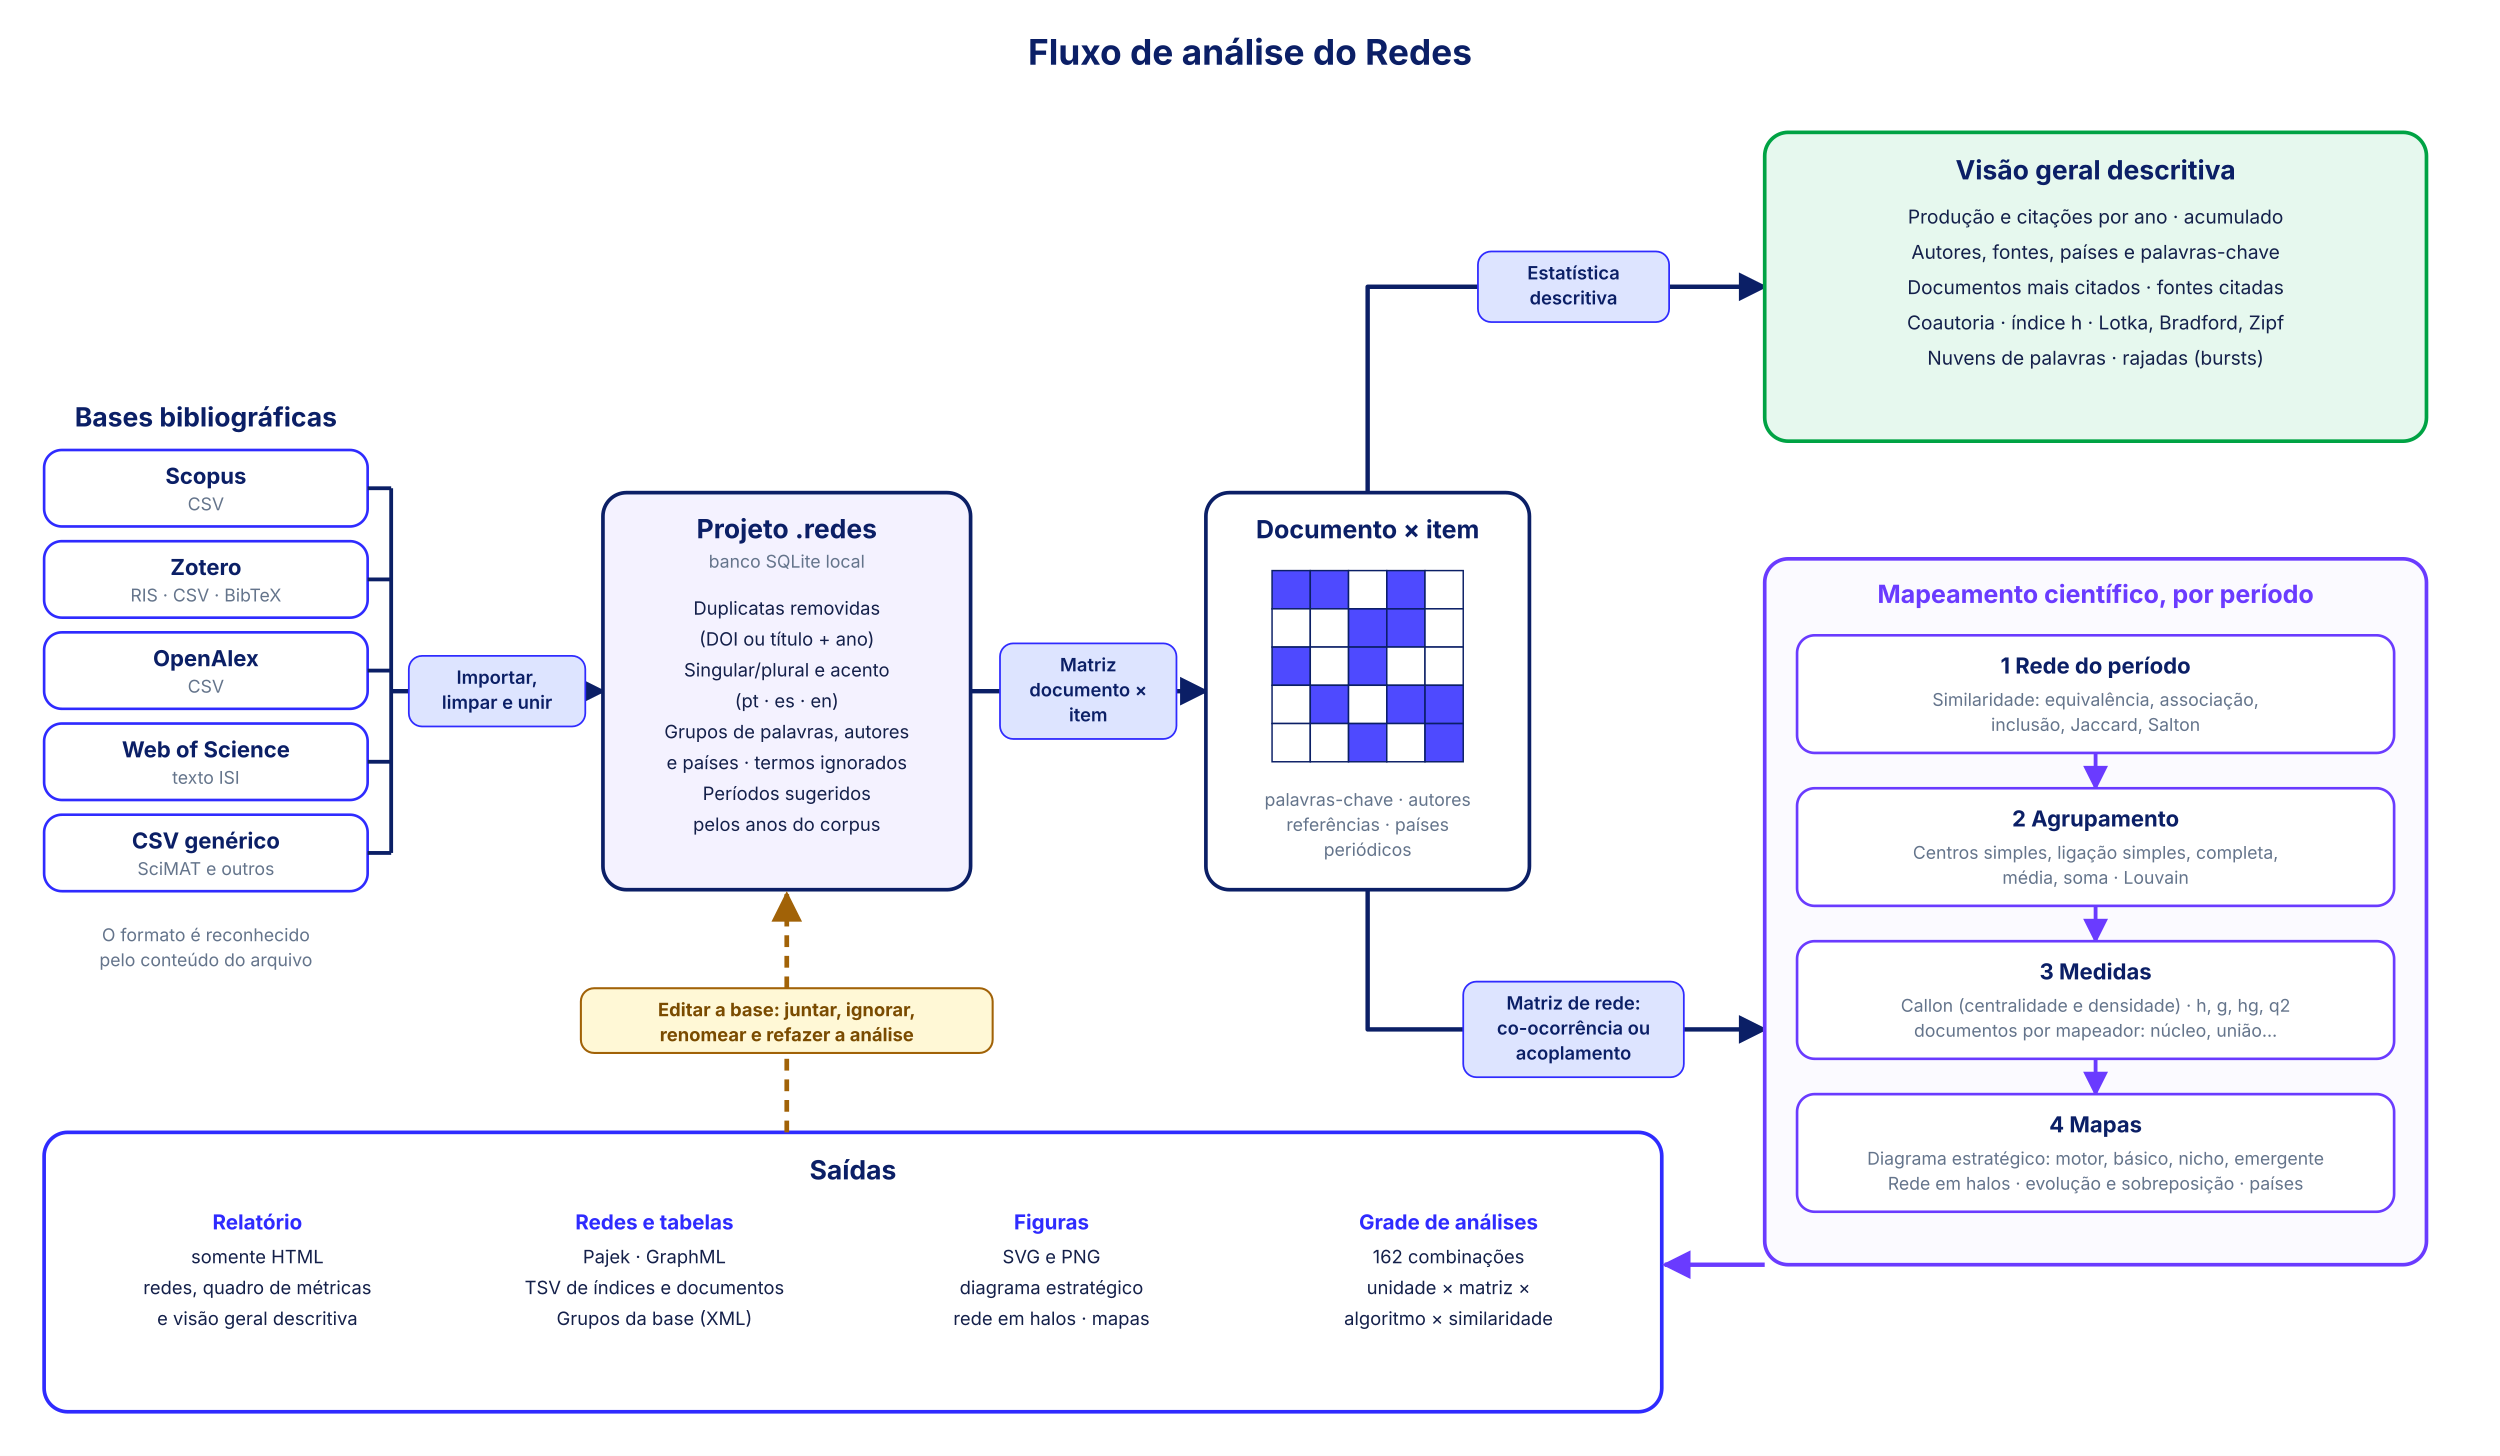
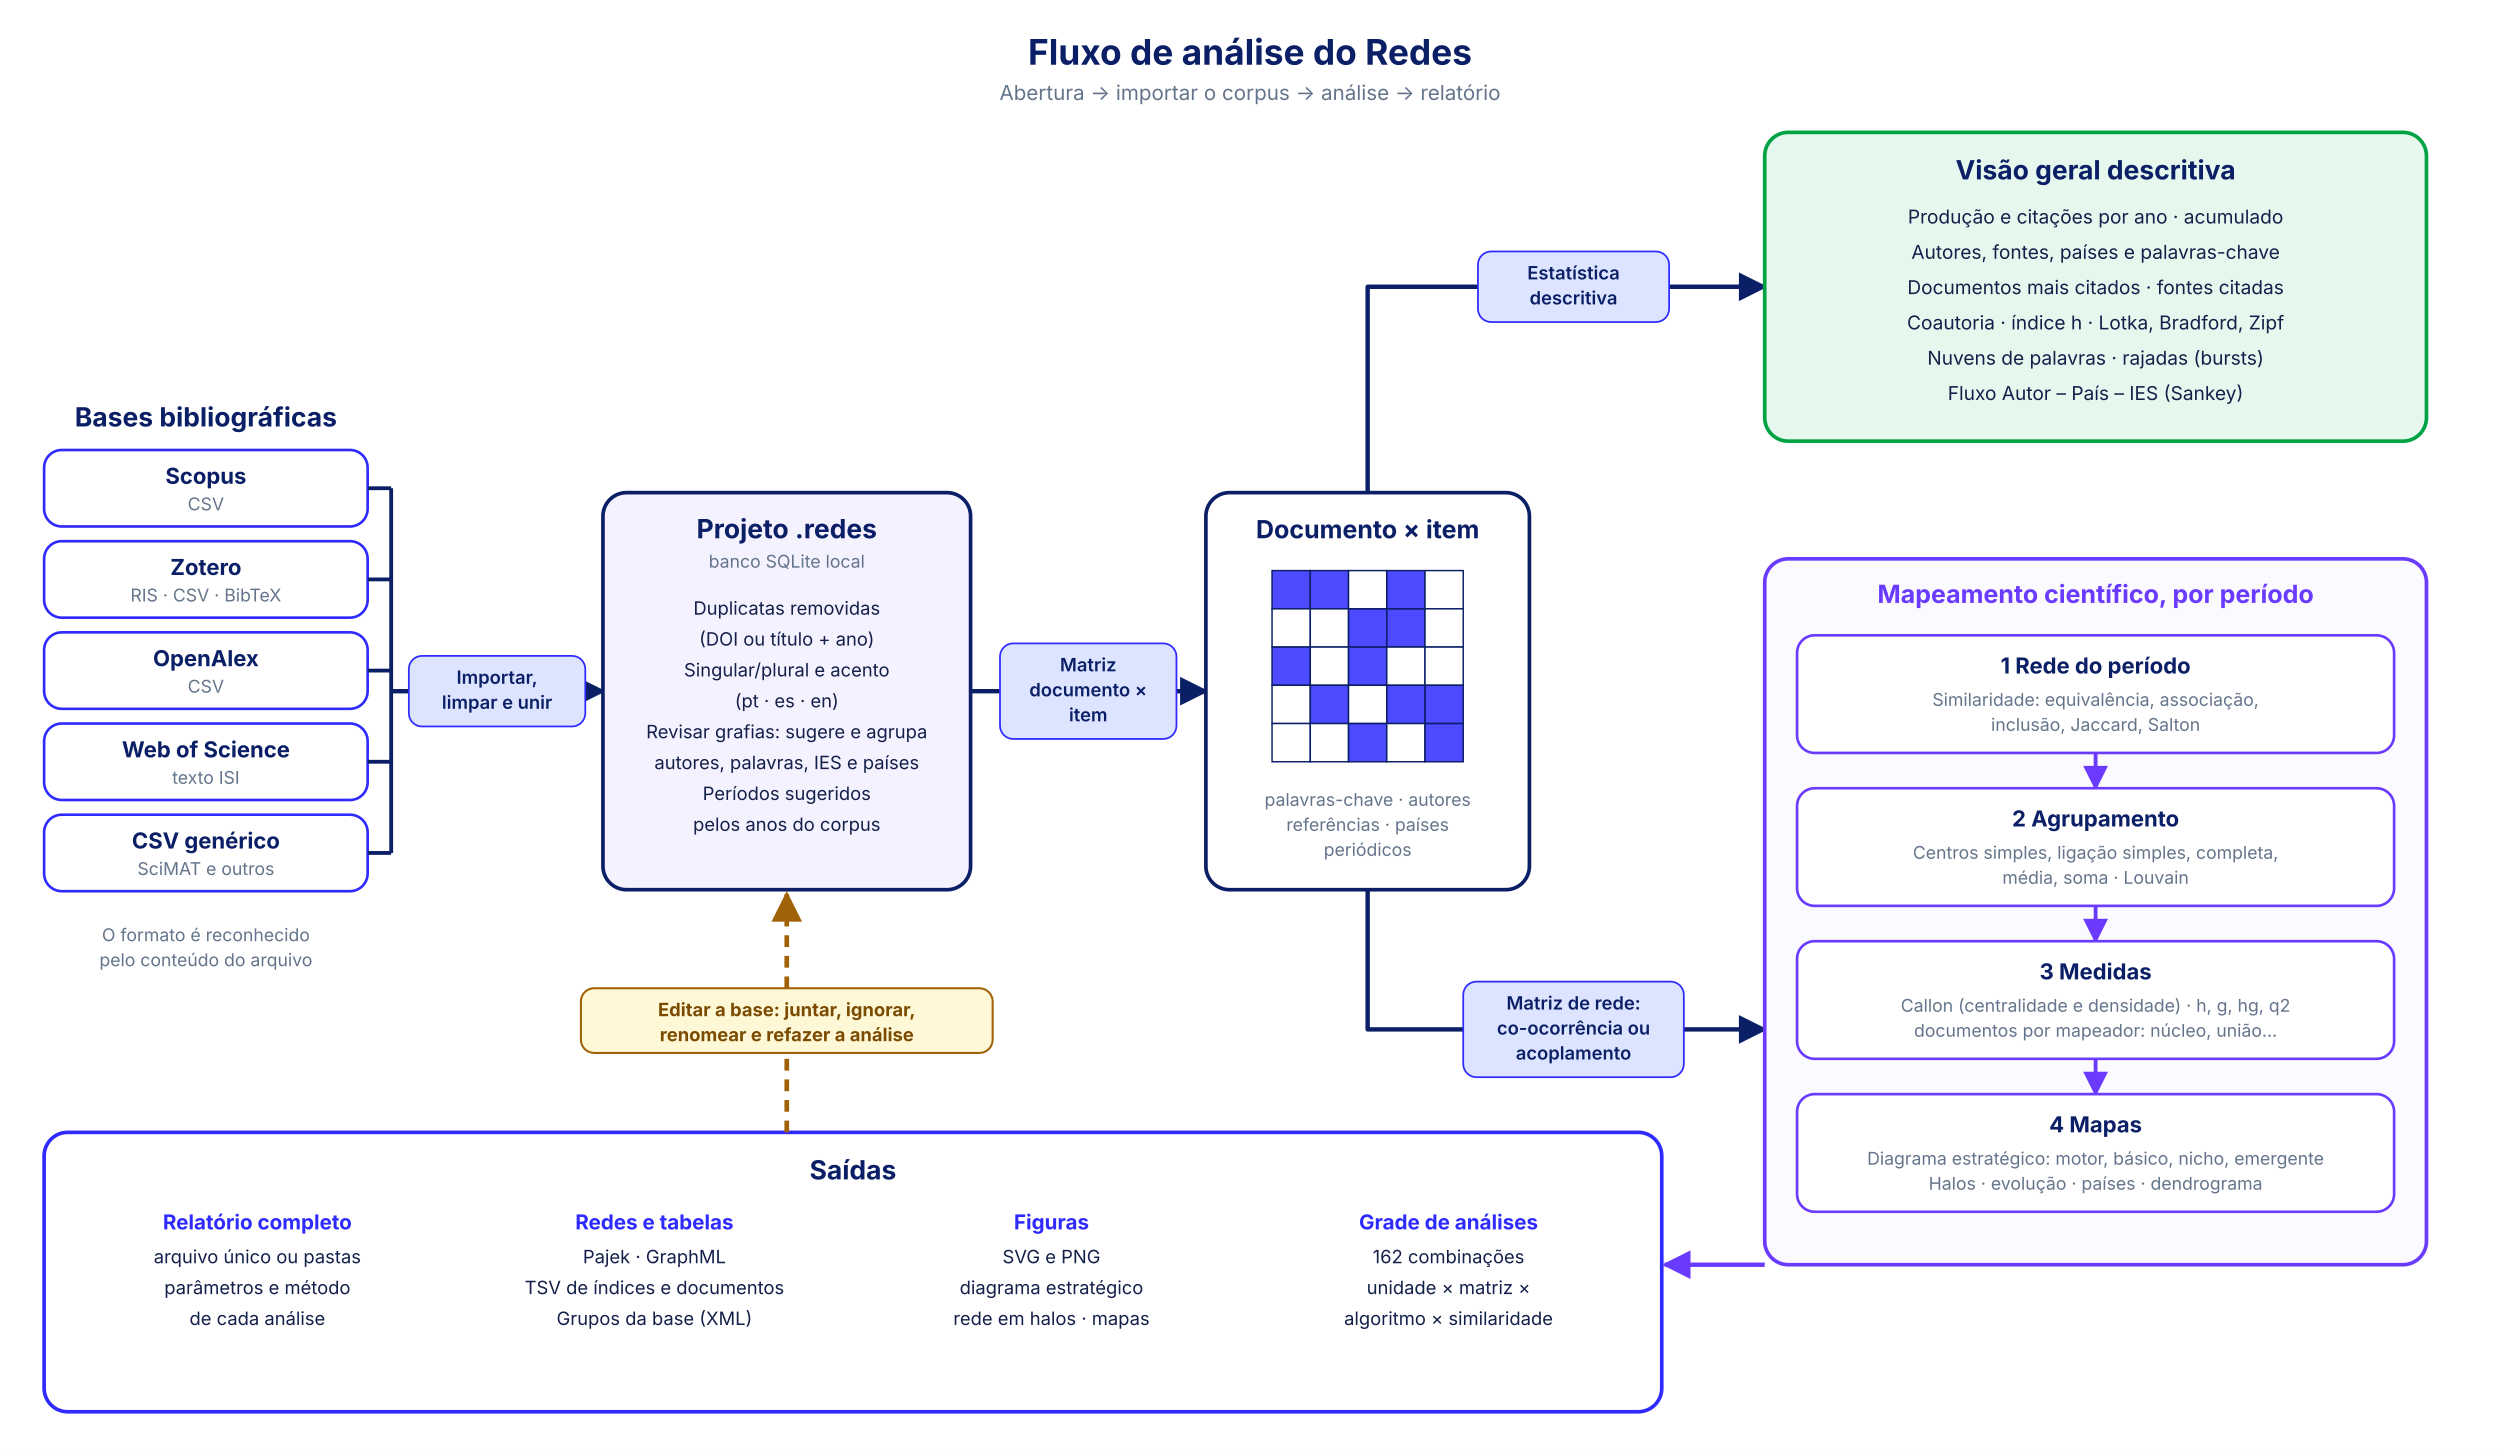
<svg xmlns="http://www.w3.org/2000/svg" viewBox="0 0 1700 990" width="1700" height="990" font-family="Inter, Helvetica, Arial, sans-serif">
  <defs>
    <marker id="ponta" viewBox="0 0 10 10" refX="9" refY="5" markerWidth="6.5" markerHeight="6.5" orient="auto">
      <path d="M0,0 L10,5 L0,10 Z" fill="#0B1F66" />
    </marker>
    <marker id="pontaA" viewBox="0 0 10 10" refX="9" refY="5" markerWidth="6.5" markerHeight="6.5" orient="auto">
      <path d="M0,0 L10,5 L0,10 Z" fill="#A16207" />
    </marker>
    <marker id="pontaR" viewBox="0 0 10 10" refX="9" refY="5" markerWidth="6.5" markerHeight="6.5" orient="auto">
      <path d="M0,0 L10,5 L0,10 Z" fill="#6A3BFF" />
    </marker>
  </defs>
  <rect width="1700" height="990" fill="#fff" />
  <text x="850" y="44" font-size="24" font-weight="700" fill="#0B1F66" text-anchor="middle">Fluxo de análise do Redes</text>
+   <text x="850" y="68" font-size="14" font-weight="400" fill="#64748B" text-anchor="middle">Abertura  →  importar o corpus  →  análise  →  relatório</text>
  <text x="140" y="290" font-size="18" font-weight="700" fill="#0B1F66" text-anchor="middle">Bases bibliográficas</text>
  <rect x="30" y="306" width="220" height="52" rx="12" fill="#fff" stroke="#2F2BFF" stroke-width="1.8" />
  <text x="140" y="329" font-size="15" font-weight="700" fill="#0B1F66" text-anchor="middle">Scopus</text>
  <text x="140" y="347" font-size="12" font-weight="400" fill="#64748B" text-anchor="middle">CSV</text>
  <rect x="30" y="368" width="220" height="52" rx="12" fill="#fff" stroke="#2F2BFF" stroke-width="1.8" />
  <text x="140" y="391" font-size="15" font-weight="700" fill="#0B1F66" text-anchor="middle">Zotero</text>
  <text x="140" y="409" font-size="12" font-weight="400" fill="#64748B" text-anchor="middle">RIS · CSV · BibTeX</text>
  <rect x="30" y="430" width="220" height="52" rx="12" fill="#fff" stroke="#2F2BFF" stroke-width="1.8" />
  <text x="140" y="453" font-size="15" font-weight="700" fill="#0B1F66" text-anchor="middle">OpenAlex</text>
  <text x="140" y="471" font-size="12" font-weight="400" fill="#64748B" text-anchor="middle">CSV</text>
  <rect x="30" y="492" width="220" height="52" rx="12" fill="#fff" stroke="#2F2BFF" stroke-width="1.8" />
  <text x="140" y="515" font-size="15" font-weight="700" fill="#0B1F66" text-anchor="middle">Web of Science</text>
  <text x="140" y="533" font-size="12" font-weight="400" fill="#64748B" text-anchor="middle">texto ISI</text>
  <rect x="30" y="554" width="220" height="52" rx="12" fill="#fff" stroke="#2F2BFF" stroke-width="1.8" />
  <text x="140" y="577" font-size="15" font-weight="700" fill="#0B1F66" text-anchor="middle">CSV genérico</text>
  <text x="140" y="595" font-size="12" font-weight="400" fill="#64748B" text-anchor="middle">SciMAT e outros</text>
  <text x="140" y="640" font-size="12" font-weight="400" fill="#64748B" text-anchor="middle">O formato é reconhecido</text>
  <text x="140" y="657" font-size="12" font-weight="400" fill="#64748B" text-anchor="middle">pelo conteúdo do arquivo</text>
  <line x1="250" y1="332" x2="266" y2="332" stroke="#0B1F66" stroke-width="2.6" />
  <line x1="250" y1="394" x2="266" y2="394" stroke="#0B1F66" stroke-width="2.6" />
  <line x1="250" y1="456" x2="266" y2="456" stroke="#0B1F66" stroke-width="2.6" />
  <line x1="250" y1="518" x2="266" y2="518" stroke="#0B1F66" stroke-width="2.6" />
  <line x1="250" y1="580" x2="266" y2="580" stroke="#0B1F66" stroke-width="2.6" />
  <line x1="266" y1="332" x2="266" y2="580" stroke="#0B1F66" stroke-width="2.6" />
  <path d="M266,470 L410,470" fill="none" stroke="#0B1F66" stroke-width="3" stroke-linejoin="round" marker-end="url(#ponta)" />
  <rect x="278.0" y="446.0" width="120" height="48" rx="9" fill="#DDE4FF" stroke="#2F2BFF" stroke-width="1.2" />
  <text x="338" y="465.0" font-size="12.5" font-weight="600" fill="#0B1F66" text-anchor="middle">Importar,</text>
  <text x="338" y="482.0" font-size="12.5" font-weight="600" fill="#0B1F66" text-anchor="middle">limpar e unir</text>
  <rect x="410" y="335" width="250" height="270" rx="16" fill="#F4F2FF" stroke="#0B1F66" stroke-width="2.5" />
  <text x="535" y="366" font-size="18" font-weight="700" fill="#0B1F66" text-anchor="middle">Projeto .redes</text>
  <text x="535" y="386" font-size="12" font-weight="400" fill="#64748B" text-anchor="middle">banco SQLite local</text>
  <text x="535" y="418" font-size="12.5" font-weight="400" fill="#14204A" text-anchor="middle">Duplicatas removidas</text>
  <text x="535" y="439" font-size="12.5" font-weight="400" fill="#14204A" text-anchor="middle">(DOI ou título + ano)</text>
  <text x="535" y="460" font-size="12.5" font-weight="400" fill="#14204A" text-anchor="middle">Singular/plural e acento</text>
  <text x="535" y="481" font-size="12.5" font-weight="400" fill="#14204A" text-anchor="middle">(pt · es · en)</text>
-   <text x="535" y="502" font-size="12.5" font-weight="400" fill="#14204A" text-anchor="middle">Grupos de palavras, autores</text>
-   <text x="535" y="523" font-size="12.5" font-weight="400" fill="#14204A" text-anchor="middle">e países · termos ignorados</text>
+   <text x="535" y="502" font-size="12.5" font-weight="400" fill="#14204A" text-anchor="middle">Revisar grafias: sugere e agrupa</text>
+   <text x="535" y="523" font-size="12.5" font-weight="400" fill="#14204A" text-anchor="middle">autores, palavras, IES e países</text>
  <text x="535" y="544" font-size="12.5" font-weight="400" fill="#14204A" text-anchor="middle">Períodos sugeridos</text>
  <text x="535" y="565" font-size="12.5" font-weight="400" fill="#14204A" text-anchor="middle">pelos anos do corpus</text>
  <path d="M660,470 L820,470" fill="none" stroke="#0B1F66" stroke-width="3" stroke-linejoin="round" marker-end="url(#ponta)" />
  <rect x="680.0" y="437.5" width="120" height="65" rx="9" fill="#DDE4FF" stroke="#2F2BFF" stroke-width="1.2" />
  <text x="740" y="456.5" font-size="12.5" font-weight="600" fill="#0B1F66" text-anchor="middle">Matriz</text>
  <text x="740" y="473.5" font-size="12.5" font-weight="600" fill="#0B1F66" text-anchor="middle">documento ×</text>
  <text x="740" y="490.5" font-size="12.5" font-weight="600" fill="#0B1F66" text-anchor="middle">item</text>
  <rect x="820" y="335" width="220" height="270" rx="16" fill="#fff" stroke="#0B1F66" stroke-width="2.5" />
  <text x="930" y="366" font-size="17" font-weight="700" fill="#0B1F66" text-anchor="middle">Documento × item</text>
  <rect x="865" y="388" width="26" height="26" fill="#2F2BFF" fill-opacity="0.85" stroke="#0B1F66" stroke-width="1" />
  <rect x="891" y="388" width="26" height="26" fill="#2F2BFF" fill-opacity="0.85" stroke="#0B1F66" stroke-width="1" />
  <rect x="917" y="388" width="26" height="26" fill="#fff" fill-opacity="1" stroke="#0B1F66" stroke-width="1" />
  <rect x="943" y="388" width="26" height="26" fill="#2F2BFF" fill-opacity="0.85" stroke="#0B1F66" stroke-width="1" />
  <rect x="969" y="388" width="26" height="26" fill="#fff" fill-opacity="1" stroke="#0B1F66" stroke-width="1" />
  <rect x="865" y="414" width="26" height="26" fill="#fff" fill-opacity="1" stroke="#0B1F66" stroke-width="1" />
  <rect x="891" y="414" width="26" height="26" fill="#fff" fill-opacity="1" stroke="#0B1F66" stroke-width="1" />
  <rect x="917" y="414" width="26" height="26" fill="#2F2BFF" fill-opacity="0.85" stroke="#0B1F66" stroke-width="1" />
  <rect x="943" y="414" width="26" height="26" fill="#2F2BFF" fill-opacity="0.85" stroke="#0B1F66" stroke-width="1" />
  <rect x="969" y="414" width="26" height="26" fill="#fff" fill-opacity="1" stroke="#0B1F66" stroke-width="1" />
  <rect x="865" y="440" width="26" height="26" fill="#2F2BFF" fill-opacity="0.85" stroke="#0B1F66" stroke-width="1" />
  <rect x="891" y="440" width="26" height="26" fill="#fff" fill-opacity="1" stroke="#0B1F66" stroke-width="1" />
  <rect x="917" y="440" width="26" height="26" fill="#2F2BFF" fill-opacity="0.85" stroke="#0B1F66" stroke-width="1" />
  <rect x="943" y="440" width="26" height="26" fill="#fff" fill-opacity="1" stroke="#0B1F66" stroke-width="1" />
  <rect x="969" y="440" width="26" height="26" fill="#fff" fill-opacity="1" stroke="#0B1F66" stroke-width="1" />
  <rect x="865" y="466" width="26" height="26" fill="#fff" fill-opacity="1" stroke="#0B1F66" stroke-width="1" />
  <rect x="891" y="466" width="26" height="26" fill="#2F2BFF" fill-opacity="0.85" stroke="#0B1F66" stroke-width="1" />
  <rect x="917" y="466" width="26" height="26" fill="#fff" fill-opacity="1" stroke="#0B1F66" stroke-width="1" />
  <rect x="943" y="466" width="26" height="26" fill="#2F2BFF" fill-opacity="0.85" stroke="#0B1F66" stroke-width="1" />
  <rect x="969" y="466" width="26" height="26" fill="#2F2BFF" fill-opacity="0.85" stroke="#0B1F66" stroke-width="1" />
  <rect x="865" y="492" width="26" height="26" fill="#fff" fill-opacity="1" stroke="#0B1F66" stroke-width="1" />
  <rect x="891" y="492" width="26" height="26" fill="#fff" fill-opacity="1" stroke="#0B1F66" stroke-width="1" />
  <rect x="917" y="492" width="26" height="26" fill="#2F2BFF" fill-opacity="0.85" stroke="#0B1F66" stroke-width="1" />
  <rect x="943" y="492" width="26" height="26" fill="#fff" fill-opacity="1" stroke="#0B1F66" stroke-width="1" />
  <rect x="969" y="492" width="26" height="26" fill="#2F2BFF" fill-opacity="0.85" stroke="#0B1F66" stroke-width="1" />
  <text x="930" y="548" font-size="12" font-weight="400" fill="#64748B" text-anchor="middle">palavras-chave · autores</text>
  <text x="930" y="565" font-size="12" font-weight="400" fill="#64748B" text-anchor="middle">referências · países</text>
  <text x="930" y="582" font-size="12" font-weight="400" fill="#64748B" text-anchor="middle">periódicos</text>
  <path d="M930,335 L930,195 L1200,195" fill="none" stroke="#0B1F66" stroke-width="3" stroke-linejoin="round" marker-end="url(#ponta)" />
  <rect x="1005.0" y="171.0" width="130" height="48" rx="9" fill="#DDE4FF" stroke="#2F2BFF" stroke-width="1.2" />
  <text x="1070" y="190.0" font-size="12.5" font-weight="600" fill="#0B1F66" text-anchor="middle">Estatística</text>
  <text x="1070" y="207.0" font-size="12.5" font-weight="600" fill="#0B1F66" text-anchor="middle">descritiva</text>
  <rect x="1200" y="90" width="450" height="210" rx="16" fill="#E6F8EE" stroke="#00A344" stroke-width="2.5" />
  <text x="1425" y="122" font-size="18" font-weight="700" fill="#0B1F66" text-anchor="middle">Visão geral descritiva</text>
  <text x="1425" y="152" font-size="13" font-weight="400" fill="#14204A" text-anchor="middle">Produção e citações por ano · acumulado</text>
  <text x="1425" y="176" font-size="13" font-weight="400" fill="#14204A" text-anchor="middle">Autores, fontes, países e palavras-chave</text>
  <text x="1425" y="200" font-size="13" font-weight="400" fill="#14204A" text-anchor="middle">Documentos mais citados · fontes citadas</text>
  <text x="1425" y="224" font-size="13" font-weight="400" fill="#14204A" text-anchor="middle">Coautoria · índice h · Lotka, Bradford, Zipf</text>
  <text x="1425" y="248" font-size="13" font-weight="400" fill="#14204A" text-anchor="middle">Nuvens de palavras · rajadas (bursts)</text>
+   <text x="1425" y="272" font-size="13" font-weight="400" fill="#14204A" text-anchor="middle">Fluxo Autor – País – IES (Sankey)</text>
  <path d="M930,605 L930,700 L1200,700" fill="none" stroke="#0B1F66" stroke-width="3" stroke-linejoin="round" marker-end="url(#ponta)" />
  <rect x="995.0" y="667.5" width="150" height="65" rx="9" fill="#DDE4FF" stroke="#2F2BFF" stroke-width="1.2" />
  <text x="1070" y="686.5" font-size="12.5" font-weight="600" fill="#0B1F66" text-anchor="middle">Matriz de rede:</text>
  <text x="1070" y="703.5" font-size="12.5" font-weight="600" fill="#0B1F66" text-anchor="middle">co-ocorrência ou</text>
  <text x="1070" y="720.5" font-size="12.5" font-weight="600" fill="#0B1F66" text-anchor="middle">acoplamento</text>
  <rect x="1200" y="380" width="450" height="480" rx="16" fill="#FBFAFF" stroke="#6A3BFF" stroke-width="2.5" />
  <text x="1425" y="410" font-size="17" font-weight="700" fill="#6A3BFF" text-anchor="middle">Mapeamento científico, por período</text>
  <rect x="1222" y="432" width="406" height="80" rx="12" fill="#fff" stroke="#6A3BFF" stroke-width="1.8" />
  <text x="1425" y="458" font-size="15" font-weight="700" fill="#0B1F66" text-anchor="middle">1  Rede do período</text>
  <text x="1425" y="480" font-size="12" font-weight="400" fill="#64748B" text-anchor="middle">Similaridade: equivalência, associação,</text>
  <text x="1425" y="497" font-size="12" font-weight="400" fill="#64748B" text-anchor="middle">inclusão, Jaccard, Salton</text>
  <path d="M1425,512 L1425,536" fill="none" stroke="#6A3BFF" stroke-width="2.6" stroke-linejoin="round" marker-end="url(#pontaR)" />
  <rect x="1222" y="536" width="406" height="80" rx="12" fill="#fff" stroke="#6A3BFF" stroke-width="1.8" />
  <text x="1425" y="562" font-size="15" font-weight="700" fill="#0B1F66" text-anchor="middle">2  Agrupamento</text>
  <text x="1425" y="584" font-size="12" font-weight="400" fill="#64748B" text-anchor="middle">Centros simples, ligação simples, completa,</text>
  <text x="1425" y="601" font-size="12" font-weight="400" fill="#64748B" text-anchor="middle">média, soma · Louvain</text>
  <path d="M1425,616 L1425,640" fill="none" stroke="#6A3BFF" stroke-width="2.6" stroke-linejoin="round" marker-end="url(#pontaR)" />
  <rect x="1222" y="640" width="406" height="80" rx="12" fill="#fff" stroke="#6A3BFF" stroke-width="1.8" />
  <text x="1425" y="666" font-size="15" font-weight="700" fill="#0B1F66" text-anchor="middle">3  Medidas</text>
  <text x="1425" y="688" font-size="12" font-weight="400" fill="#64748B" text-anchor="middle">Callon (centralidade e densidade) · h, g, hg, q2</text>
  <text x="1425" y="705" font-size="12" font-weight="400" fill="#64748B" text-anchor="middle">documentos por mapeador: núcleo, união…</text>
  <path d="M1425,720 L1425,744" fill="none" stroke="#6A3BFF" stroke-width="2.6" stroke-linejoin="round" marker-end="url(#pontaR)" />
  <rect x="1222" y="744" width="406" height="80" rx="12" fill="#fff" stroke="#6A3BFF" stroke-width="1.8" />
  <text x="1425" y="770" font-size="15" font-weight="700" fill="#0B1F66" text-anchor="middle">4  Mapas</text>
  <text x="1425" y="792" font-size="12" font-weight="400" fill="#64748B" text-anchor="middle">Diagrama estratégico: motor, básico, nicho, emergente</text>
-   <text x="1425" y="809" font-size="12" font-weight="400" fill="#64748B" text-anchor="middle">Rede em halos · evolução e sobreposição · países</text>
+   <text x="1425" y="809" font-size="12" font-weight="400" fill="#64748B" text-anchor="middle">Halos · evolução · países · dendrograma</text>
  <rect x="30" y="770" width="1100" height="190" rx="16" fill="#fff" stroke="#2F2BFF" stroke-width="2.5" />
  <text x="580" y="802" font-size="18" font-weight="700" fill="#0B1F66" text-anchor="middle">Saídas</text>
-   <text x="175" y="836" font-size="14" font-weight="700" fill="#2F2BFF" text-anchor="middle">Relatório</text>
-   <text x="175" y="859" font-size="12.5" font-weight="400" fill="#14204A" text-anchor="middle">somente HTML</text>
-   <text x="175" y="880" font-size="12.5" font-weight="400" fill="#14204A" text-anchor="middle">redes, quadro de métricas</text>
-   <text x="175" y="901" font-size="12.5" font-weight="400" fill="#14204A" text-anchor="middle">e visão geral descritiva</text>
+   <text x="175" y="836" font-size="14" font-weight="700" fill="#2F2BFF" text-anchor="middle">Relatório completo</text>
+   <text x="175" y="859" font-size="12.5" font-weight="400" fill="#14204A" text-anchor="middle">arquivo único ou pastas</text>
+   <text x="175" y="880" font-size="12.5" font-weight="400" fill="#14204A" text-anchor="middle">parâmetros e método</text>
+   <text x="175" y="901" font-size="12.5" font-weight="400" fill="#14204A" text-anchor="middle">de cada análise</text>
  <text x="445" y="836" font-size="14" font-weight="700" fill="#2F2BFF" text-anchor="middle">Redes e tabelas</text>
  <text x="445" y="859" font-size="12.5" font-weight="400" fill="#14204A" text-anchor="middle">Pajek · GraphML</text>
  <text x="445" y="880" font-size="12.5" font-weight="400" fill="#14204A" text-anchor="middle">TSV de índices e documentos</text>
  <text x="445" y="901" font-size="12.5" font-weight="400" fill="#14204A" text-anchor="middle">Grupos da base (XML)</text>
  <text x="715" y="836" font-size="14" font-weight="700" fill="#2F2BFF" text-anchor="middle">Figuras</text>
  <text x="715" y="859" font-size="12.5" font-weight="400" fill="#14204A" text-anchor="middle">SVG e PNG</text>
  <text x="715" y="880" font-size="12.5" font-weight="400" fill="#14204A" text-anchor="middle">diagrama estratégico</text>
  <text x="715" y="901" font-size="12.5" font-weight="400" fill="#14204A" text-anchor="middle">rede em halos · mapas</text>
  <text x="985" y="836" font-size="14" font-weight="700" fill="#2F2BFF" text-anchor="middle">Grade de análises</text>
  <text x="985" y="859" font-size="12.5" font-weight="400" fill="#14204A" text-anchor="middle">162 combinações</text>
  <text x="985" y="880" font-size="12.5" font-weight="400" fill="#14204A" text-anchor="middle">unidade × matriz ×</text>
  <text x="985" y="901" font-size="12.5" font-weight="400" fill="#14204A" text-anchor="middle">algoritmo × similaridade</text>
  <path d="M1200,860 L1132,860" fill="none" stroke="#6A3BFF" stroke-width="3" stroke-linejoin="round" marker-end="url(#pontaR)" />
  <path d="M535,770 L535,608" fill="none" stroke="#A16207" stroke-width="3.2" stroke-linejoin="round" stroke-dasharray="8 6" marker-end="url(#pontaA)" />
  <rect x="395" y="672" width="280" height="44" rx="9" fill="#FFF8D6" stroke="#A16207" stroke-width="1.4" />
  <text x="535" y="691" font-size="12.5" font-weight="700" fill="#7A4B00" text-anchor="middle">Editar a base: juntar, ignorar,</text>
  <text x="535" y="708" font-size="12.5" font-weight="700" fill="#7A4B00" text-anchor="middle">renomear e refazer a análise</text>
</svg>
